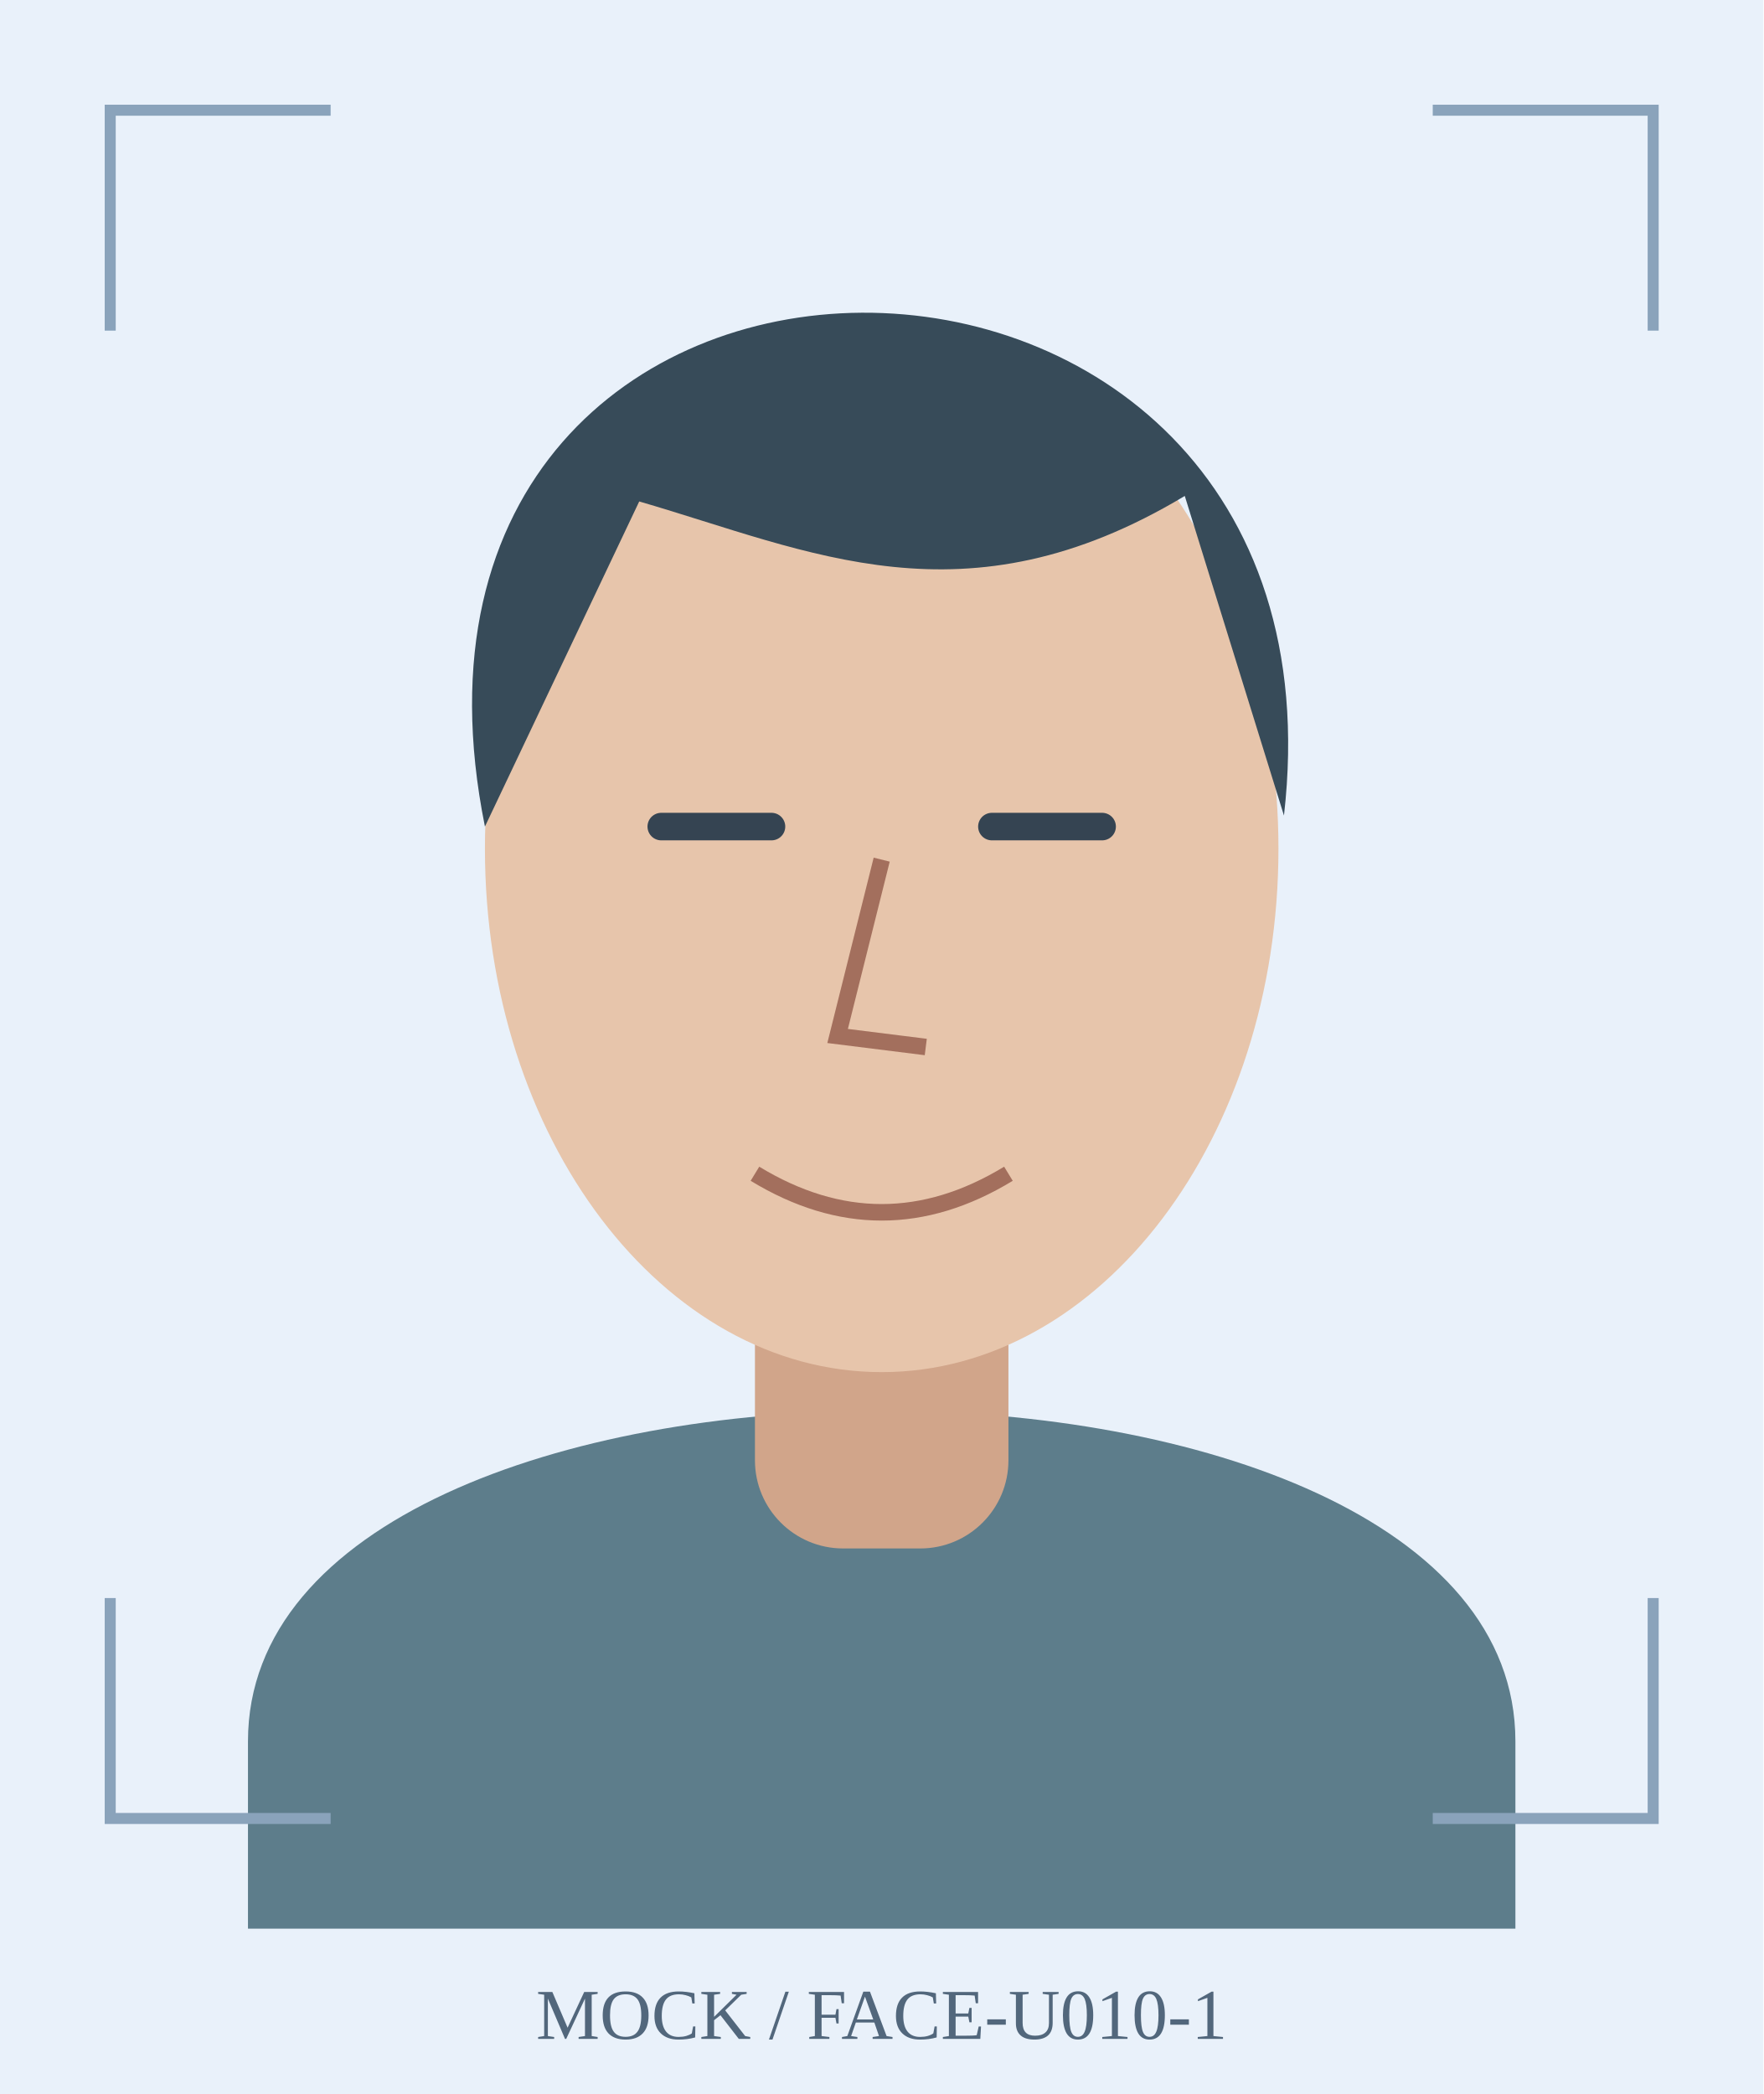
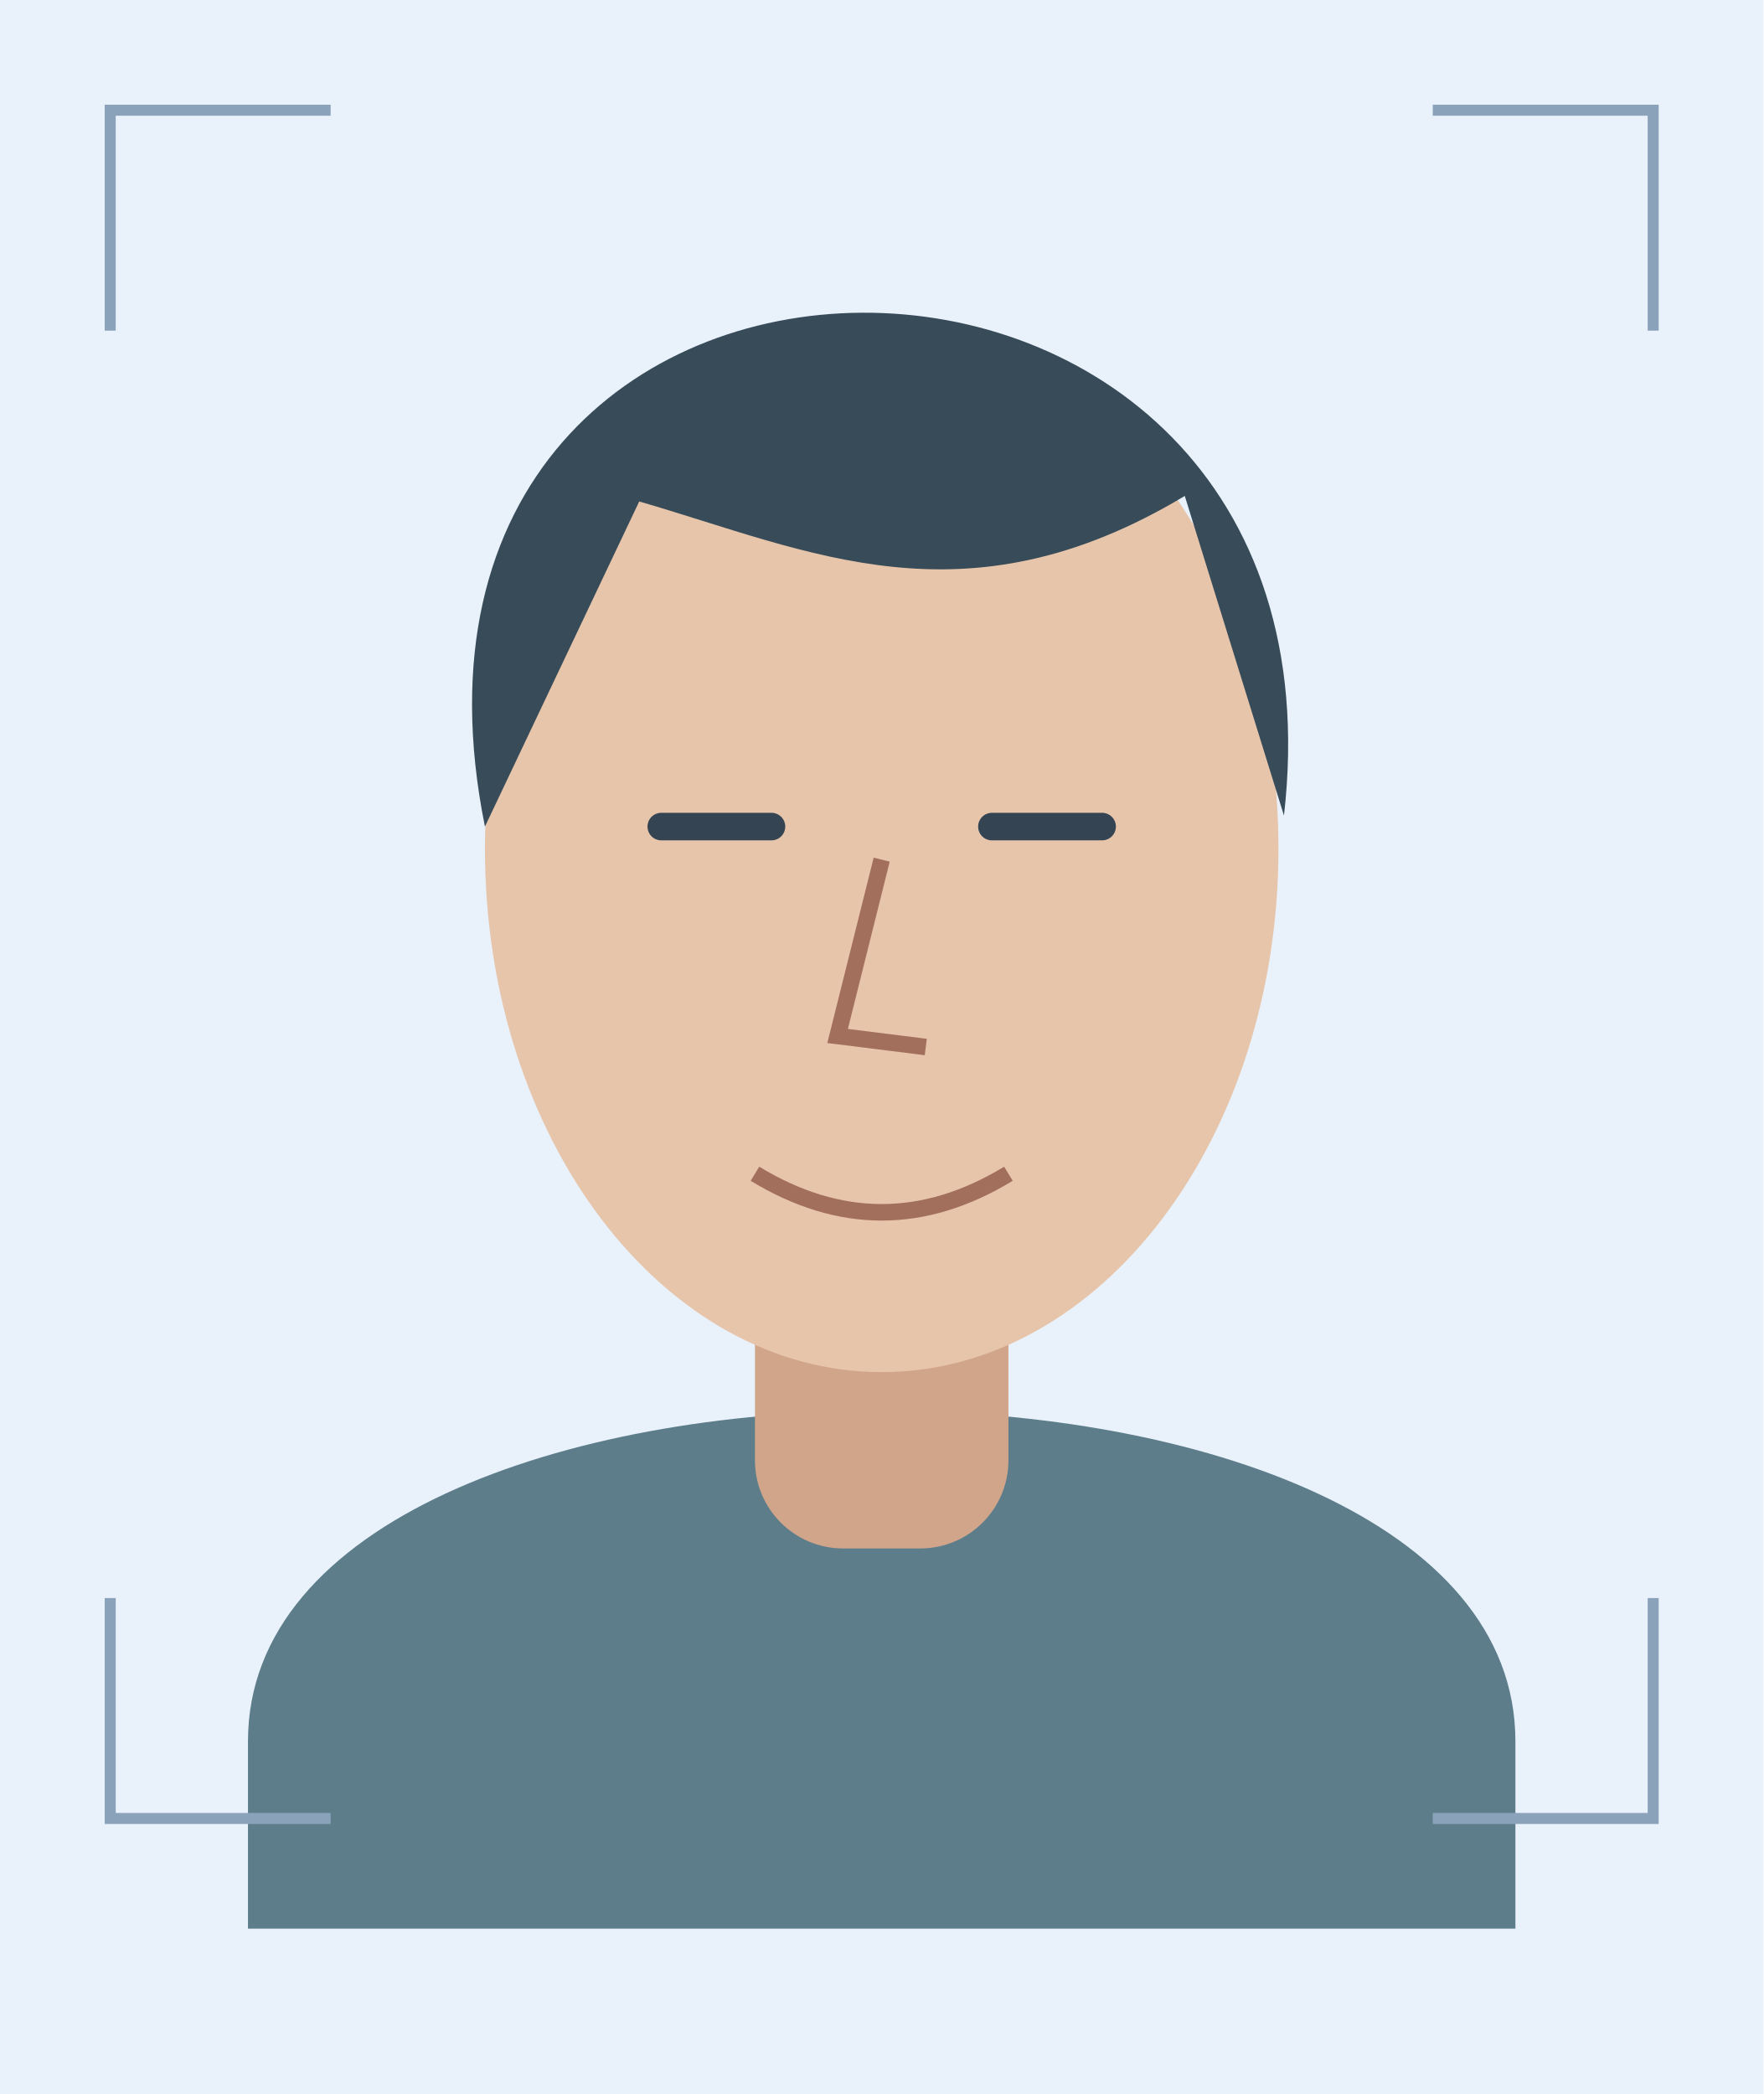
<svg xmlns="http://www.w3.org/2000/svg" width="320" height="380" viewBox="0 0 320 380">
  <rect width="320" height="380" fill="#e9f1fa" />
  <path d="M45 350v-34c0-80 230-80 230 0v34" fill="#5d7d8b" />
  <rect x="137" y="224" width="46" height="57" rx="16" fill="#d1a58a" />
  <ellipse cx="160" cy="154" rx="72" ry="95" fill="#e7c5ab" />
  <path d="M88 150C63 26 247 26 233 148l-18-58c-40 24-68 10-99 1Z" fill="#374b59" />
  <path d="M120 150h20m40 0h20" stroke="#354452" stroke-width="5" stroke-linecap="round" />
  <path d="m160 156-8 32 16 2m-31 23q23 14 46 0" fill="none" stroke="#a36f5d" stroke-width="3" />
  <path d="M20 60V20h40m200 0h40v40M20 290v40h40m200 0h40v-40" fill="none" stroke="#8aa3bb" stroke-width="2" />
-   <text x="160" y="370" font-size="13" text-anchor="middle" fill="#52677c">MOCK / FACE-U010-1</text>
</svg>
